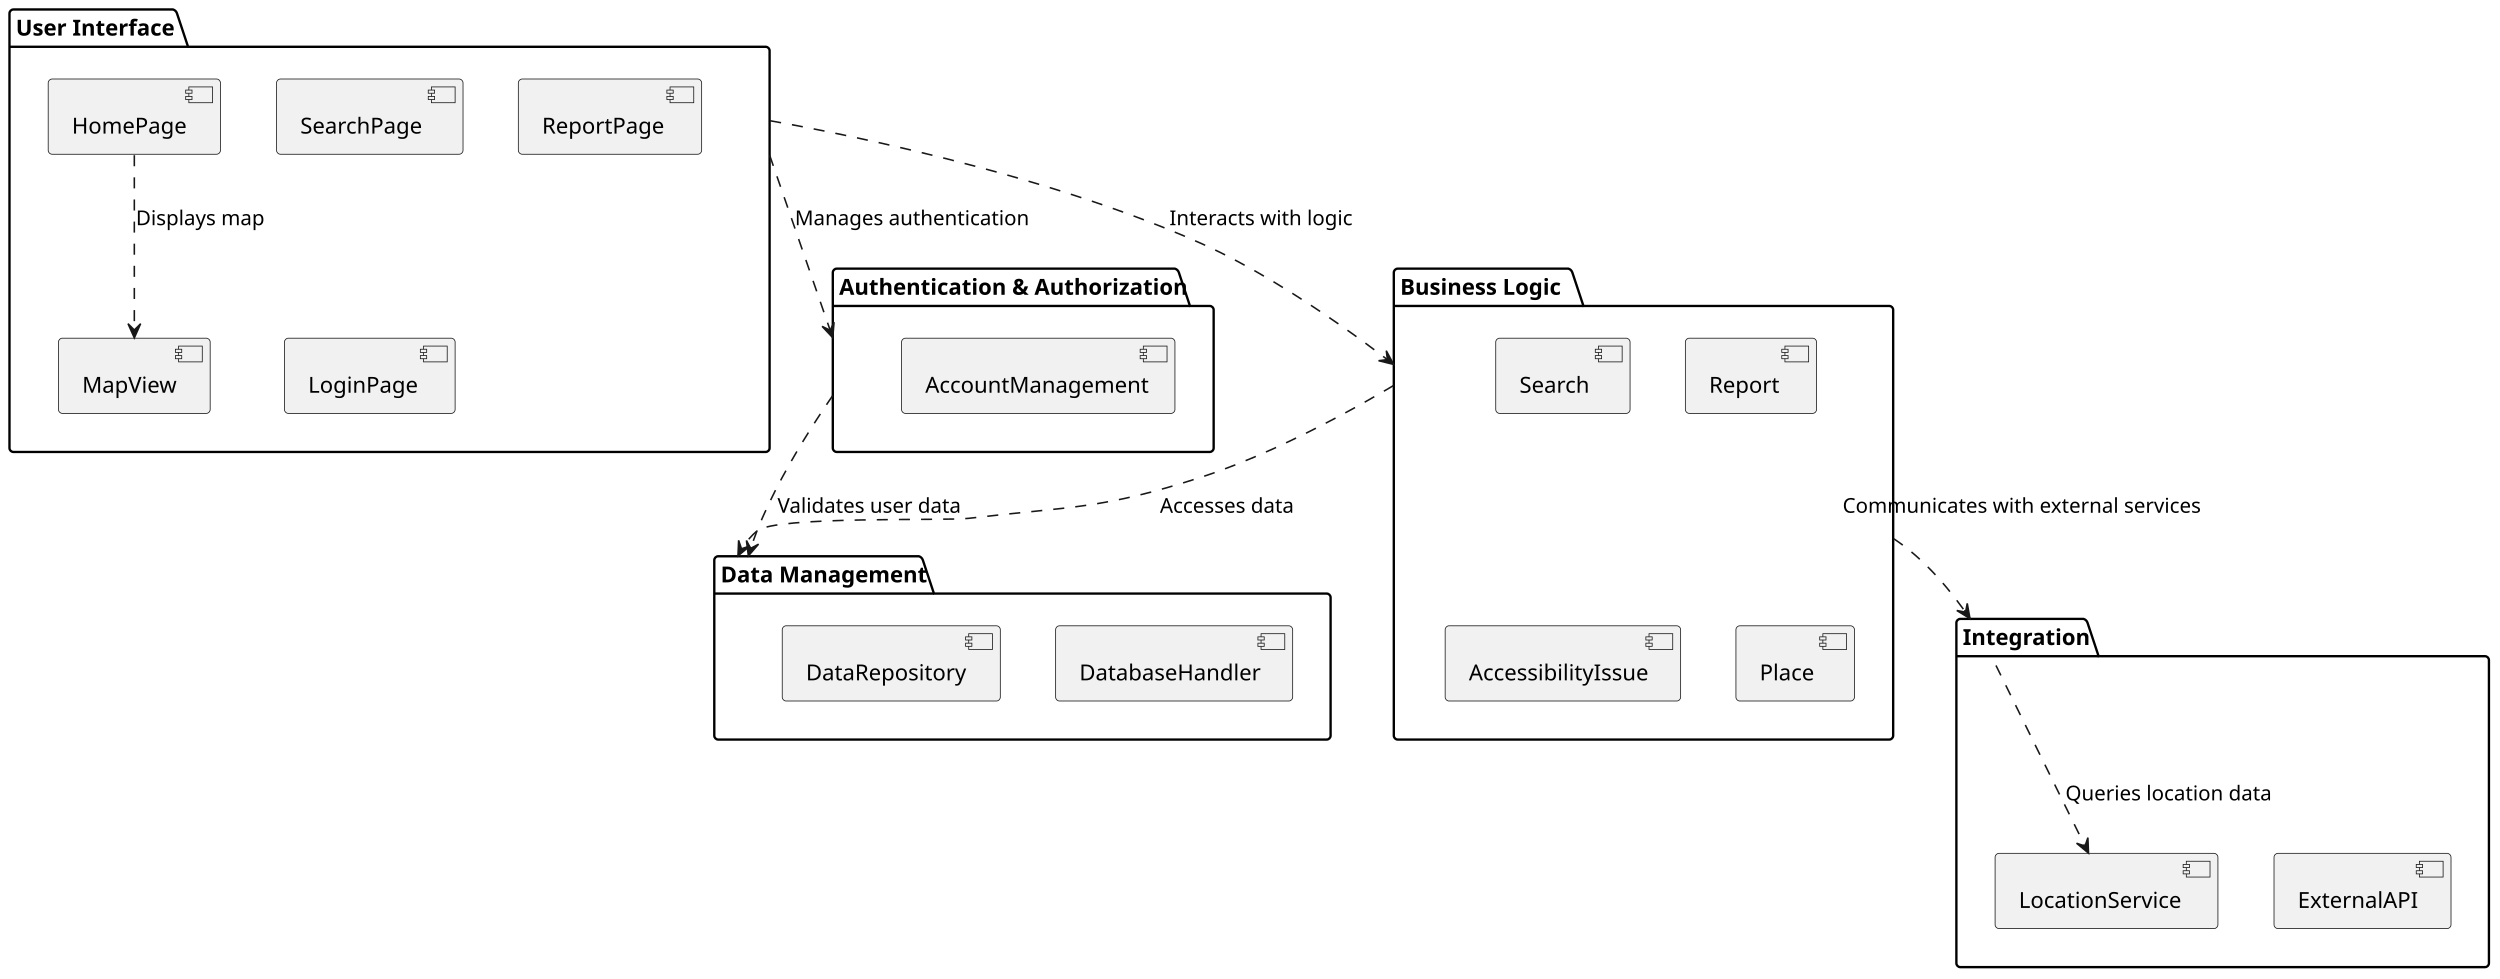
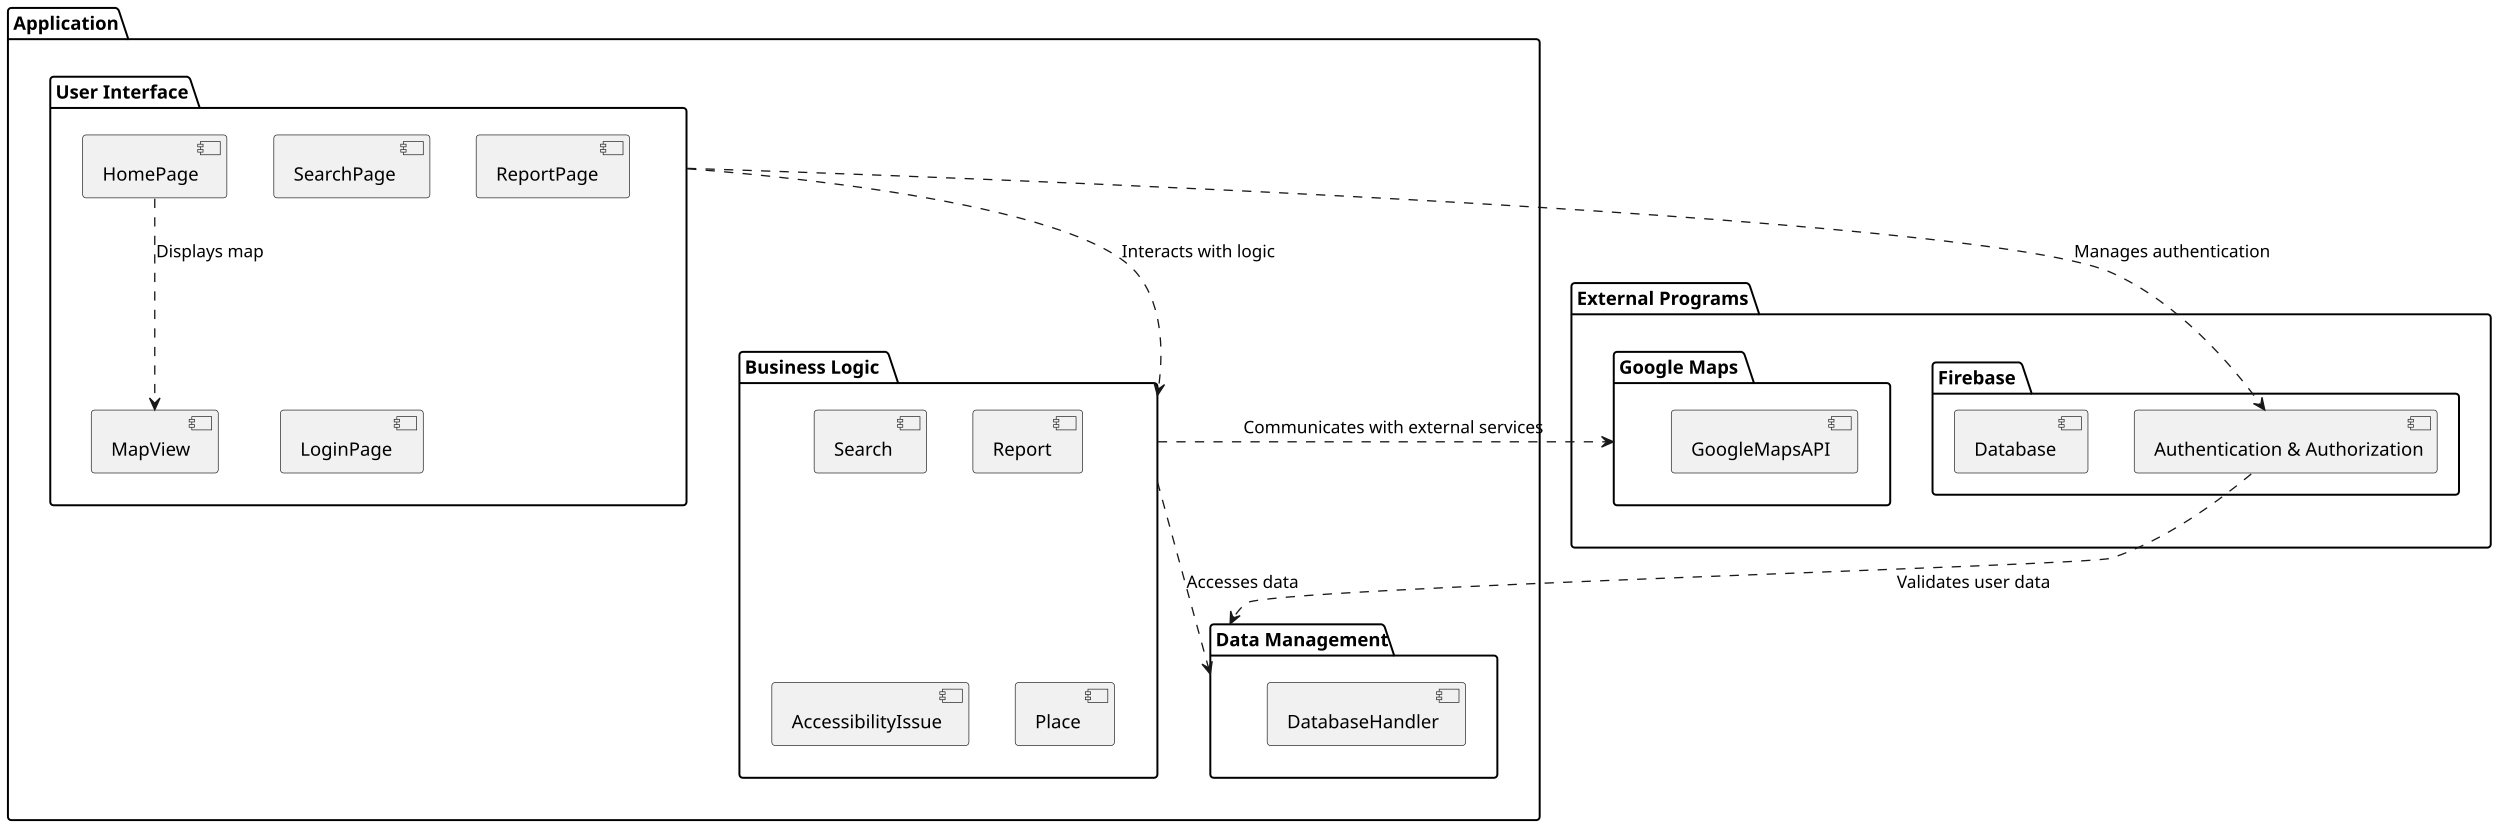
- <svg xmlns="http://www.w3.org/2000/svg" contentStyleType="text/css" height="619px" preserveAspectRatio="none" style="width:1582px;height:619px;background:#FFFFFF;" version="1.1" viewBox="0 0 1582 619" width="1582px" zoomAndPan="magnify">
+ <svg xmlns="http://www.w3.org/2000/svg" contentStyleType="text/css" height="627px" preserveAspectRatio="none" style="width:1890px;height:627px;background:#FFFFFF;" version="1.1" viewBox="0 0 1890 627" width="1890px" zoomAndPan="magnify">
  <defs />
  <g>
+     <g id="cluster_Application">
+       <path d="M8.5,6 L87.5,6 A3.75,3.75 0 0 1 90,8.5 L97,29.609 L1161.5,29.609 A2.5,2.5 0 0 1 1164,32.109 L1164,617.5 A2.5,2.5 0 0 1 1161.5,620 L8.5,620 A2.5,2.5 0 0 1 6,617.5 L6,8.5 A2.5,2.5 0 0 1 8.5,6 " fill="none" style="stroke:#000000;stroke-width:1.5;" />
+       <line style="stroke:#000000;stroke-width:1.5;" x1="6" x2="97" y1="29.609" y2="29.609" />
+       <text fill="#000000" font-family="sans-serif" font-size="14" font-weight="bold" lengthAdjust="spacing" textLength="78" x="10" y="22.533">Application</text>
+     </g>
    <g id="cluster_User Interface">
-       <path d="M8.5,6 L109.5,6 A3.75,3.75 0 0 1 112,8.5 L119,29.609 L484.5,29.609 A2.5,2.5 0 0 1 487,32.109 L487,283.5 A2.5,2.5 0 0 1 484.5,286 L8.5,286 A2.5,2.5 0 0 1 6,283.5 L6,8.5 A2.5,2.5 0 0 1 8.5,6 " fill="none" style="stroke:#000000;stroke-width:1.5;" />
-       <line style="stroke:#000000;stroke-width:1.5;" x1="6" x2="119" y1="29.609" y2="29.609" />
-       <text fill="#000000" font-family="sans-serif" font-size="14" font-weight="bold" lengthAdjust="spacing" textLength="100" x="10" y="22.533">User Interface</text>
+       <path d="M40.5,58 L141.5,58 A3.75,3.75 0 0 1 144,60.5 L151,81.609 L516.5,81.609 A2.5,2.5 0 0 1 519,84.109 L519,379.5 A2.5,2.5 0 0 1 516.5,382 L40.5,382 A2.5,2.5 0 0 1 38,379.5 L38,60.5 A2.5,2.5 0 0 1 40.5,58 " fill="none" style="stroke:#000000;stroke-width:1.5;" />
+       <line style="stroke:#000000;stroke-width:1.5;" x1="38" x2="151" y1="81.609" y2="81.609" />
+       <text fill="#000000" font-family="sans-serif" font-size="14" font-weight="bold" lengthAdjust="spacing" textLength="100" x="42" y="74.533">User Interface</text>
    </g>
    <g id="cluster_Business Logic">
-       <path d="M884.5,170 L992.5,170 A3.75,3.75 0 0 1 995,172.5 L1002,193.609 L1195.5,193.609 A2.5,2.5 0 0 1 1198,196.109 L1198,465.5 A2.5,2.5 0 0 1 1195.5,468 L884.5,468 A2.5,2.5 0 0 1 882,465.5 L882,172.5 A2.5,2.5 0 0 1 884.5,170 " fill="none" style="stroke:#000000;stroke-width:1.5;" />
-       <line style="stroke:#000000;stroke-width:1.5;" x1="882" x2="1002" y1="193.609" y2="193.609" />
-       <text fill="#000000" font-family="sans-serif" font-size="14" font-weight="bold" lengthAdjust="spacing" textLength="107" x="886" y="186.533">Business Logic</text>
+       <path d="M561.5,266 L669.5,266 A3.75,3.75 0 0 1 672,268.5 L679,289.609 L872.5,289.609 A2.5,2.5 0 0 1 875,292.109 L875,585.5 A2.5,2.5 0 0 1 872.5,588 L561.5,588 A2.5,2.5 0 0 1 559,585.5 L559,268.5 A2.5,2.5 0 0 1 561.5,266 " fill="none" style="stroke:#000000;stroke-width:1.5;" />
+       <line style="stroke:#000000;stroke-width:1.5;" x1="559" x2="679" y1="289.609" y2="289.609" />
+       <text fill="#000000" font-family="sans-serif" font-size="14" font-weight="bold" lengthAdjust="spacing" textLength="107" x="563" y="282.533">Business Logic</text>
    </g>
    <g id="cluster_Data Management">
-       <path d="M454.5,352 L581.5,352 A3.75,3.75 0 0 1 584,354.5 L591,375.609 L839.5,375.609 A2.5,2.5 0 0 1 842,378.109 L842,465.5 A2.5,2.5 0 0 1 839.5,468 L454.5,468 A2.5,2.5 0 0 1 452,465.5 L452,354.5 A2.5,2.5 0 0 1 454.5,352 " fill="none" style="stroke:#000000;stroke-width:1.5;" />
-       <line style="stroke:#000000;stroke-width:1.5;" x1="452" x2="591" y1="375.609" y2="375.609" />
-       <text fill="#000000" font-family="sans-serif" font-size="14" font-weight="bold" lengthAdjust="spacing" textLength="126" x="456" y="368.533">Data Management</text>
+       <path d="M917.5,472 L1044.5,472 A3.75,3.75 0 0 1 1047,474.5 L1054,495.609 L1129.5,495.609 A2.5,2.5 0 0 1 1132,498.109 L1132,585.5 A2.5,2.5 0 0 1 1129.5,588 L917.5,588 A2.5,2.5 0 0 1 915,585.5 L915,474.5 A2.5,2.5 0 0 1 917.5,472 " fill="none" style="stroke:#000000;stroke-width:1.5;" />
+       <line style="stroke:#000000;stroke-width:1.5;" x1="915" x2="1054" y1="495.609" y2="495.609" />
+       <text fill="#000000" font-family="sans-serif" font-size="14" font-weight="bold" lengthAdjust="spacing" textLength="126" x="919" y="488.533">Data Management</text>
    </g>
-     <g id="cluster_Authentication &amp; Authorization">
-       <path d="M529.5,170 L743.5,170 A3.75,3.75 0 0 1 746,172.5 L753,193.609 L765.5,193.609 A2.5,2.5 0 0 1 768,196.109 L768,283.5 A2.5,2.5 0 0 1 765.5,286 L529.5,286 A2.5,2.5 0 0 1 527,283.5 L527,172.5 A2.5,2.5 0 0 1 529.5,170 " fill="none" style="stroke:#000000;stroke-width:1.5;" />
-       <line style="stroke:#000000;stroke-width:1.5;" x1="527" x2="753" y1="193.609" y2="193.609" />
-       <text fill="#000000" font-family="sans-serif" font-size="14" font-weight="bold" lengthAdjust="spacing" textLength="213" x="531" y="186.533">Authentication &amp; Authorization</text>
+     <g id="cluster_External Programs">
+       <path d="M1190.5,214 L1320.5,214 A3.75,3.75 0 0 1 1323,216.5 L1330,237.609 L1880.5,237.609 A2.5,2.5 0 0 1 1883,240.109 L1883,411.5 A2.5,2.5 0 0 1 1880.5,414 L1190.5,414 A2.5,2.5 0 0 1 1188,411.5 L1188,216.5 A2.5,2.5 0 0 1 1190.5,214 " fill="none" style="stroke:#000000;stroke-width:1.5;" />
+       <line style="stroke:#000000;stroke-width:1.5;" x1="1188" x2="1330" y1="237.609" y2="237.609" />
+       <text fill="#000000" font-family="sans-serif" font-size="14" font-weight="bold" lengthAdjust="spacing" textLength="129" x="1192" y="230.533">External Programs</text>
    </g>
-     <g id="cluster_Integration">
-       <path d="M1240.5,391.64 L1318.5,391.64 A3.75,3.75 0 0 1 1321,394.14 L1328,415.249 L1572.5,415.249 A2.5,2.5 0 0 1 1575,417.749 L1575,609.5 A2.5,2.5 0 0 1 1572.5,612 L1240.5,612 A2.5,2.5 0 0 1 1238,609.5 L1238,394.14 A2.5,2.5 0 0 1 1240.5,391.64 " fill="none" style="stroke:#000000;stroke-width:1.5;" />
-       <line style="stroke:#000000;stroke-width:1.5;" x1="1238" x2="1328" y1="415.249" y2="415.249" />
-       <text fill="#000000" font-family="sans-serif" font-size="14" font-weight="bold" lengthAdjust="spacing" textLength="77" x="1242" y="408.173">Integration</text>
+     <g id="cluster_Firebase">
+       <path d="M1463.5,274 L1526.5,274 A3.75,3.75 0 0 1 1529,276.5 L1536,297.609 L1856.5,297.609 A2.5,2.5 0 0 1 1859,300.109 L1859,371.5 A2.5,2.5 0 0 1 1856.5,374 L1463.5,374 A2.5,2.5 0 0 1 1461,371.5 L1461,276.5 A2.5,2.5 0 0 1 1463.5,274 " fill="none" style="stroke:#000000;stroke-width:1.5;" />
+       <line style="stroke:#000000;stroke-width:1.5;" x1="1461" x2="1536" y1="297.609" y2="297.609" />
+       <text fill="#000000" font-family="sans-serif" font-size="14" font-weight="bold" lengthAdjust="spacing" textLength="62" x="1465" y="290.533">Firebase</text>
+     </g>
+     <g id="cluster_Google Maps">
+       <path d="M1222.5,266 L1316.5,266 A3.75,3.75 0 0 1 1319,268.5 L1326,289.609 L1426.5,289.609 A2.5,2.5 0 0 1 1429,292.109 L1429,379.5 A2.5,2.5 0 0 1 1426.5,382 L1222.5,382 A2.5,2.5 0 0 1 1220,379.5 L1220,268.5 A2.5,2.5 0 0 1 1222.5,266 " fill="none" style="stroke:#000000;stroke-width:1.5;" />
+       <line style="stroke:#000000;stroke-width:1.5;" x1="1220" x2="1326" y1="289.609" y2="289.609" />
+       <text fill="#000000" font-family="sans-serif" font-size="14" font-weight="bold" lengthAdjust="spacing" textLength="93" x="1224" y="282.533">Google Maps</text>
    </g>
    <g id="elem_HomePage">
-       <rect fill="#F1F1F1" height="47.609" rx="2.5" ry="2.5" style="stroke:#181818;stroke-width:0.5;" width="109" x="30.5" y="50" />
-       <rect fill="#F1F1F1" height="10" style="stroke:#181818;stroke-width:0.5;" width="15" x="119.5" y="55" />
-       <rect fill="#F1F1F1" height="2" style="stroke:#181818;stroke-width:0.5;" width="4" x="117.5" y="57" />
-       <rect fill="#F1F1F1" height="2" style="stroke:#181818;stroke-width:0.5;" width="4" x="117.5" y="61" />
-       <text fill="#000000" font-family="sans-serif" font-size="14" lengthAdjust="spacing" textLength="69" x="45.5" y="84.533">HomePage</text>
+       <rect fill="#F1F1F1" height="47.609" rx="2.5" ry="2.5" style="stroke:#181818;stroke-width:0.5;" width="109" x="62.5" y="102" />
+       <rect fill="#F1F1F1" height="10" style="stroke:#181818;stroke-width:0.5;" width="15" x="151.5" y="107" />
+       <rect fill="#F1F1F1" height="2" style="stroke:#181818;stroke-width:0.5;" width="4" x="149.5" y="109" />
+       <rect fill="#F1F1F1" height="2" style="stroke:#181818;stroke-width:0.5;" width="4" x="149.5" y="113" />
+       <text fill="#000000" font-family="sans-serif" font-size="14" lengthAdjust="spacing" textLength="69" x="77.5" y="136.533">HomePage</text>
    </g>
    <g id="elem_SearchPage">
-       <rect fill="#F1F1F1" height="47.609" rx="2.5" ry="2.5" style="stroke:#181818;stroke-width:0.5;" width="118" x="175" y="50" />
-       <rect fill="#F1F1F1" height="10" style="stroke:#181818;stroke-width:0.5;" width="15" x="273" y="55" />
-       <rect fill="#F1F1F1" height="2" style="stroke:#181818;stroke-width:0.5;" width="4" x="271" y="57" />
-       <rect fill="#F1F1F1" height="2" style="stroke:#181818;stroke-width:0.5;" width="4" x="271" y="61" />
-       <text fill="#000000" font-family="sans-serif" font-size="14" lengthAdjust="spacing" textLength="78" x="190" y="84.533">SearchPage</text>
+       <rect fill="#F1F1F1" height="47.609" rx="2.5" ry="2.5" style="stroke:#181818;stroke-width:0.5;" width="118" x="207" y="102" />
+       <rect fill="#F1F1F1" height="10" style="stroke:#181818;stroke-width:0.5;" width="15" x="305" y="107" />
+       <rect fill="#F1F1F1" height="2" style="stroke:#181818;stroke-width:0.5;" width="4" x="303" y="109" />
+       <rect fill="#F1F1F1" height="2" style="stroke:#181818;stroke-width:0.5;" width="4" x="303" y="113" />
+       <text fill="#000000" font-family="sans-serif" font-size="14" lengthAdjust="spacing" textLength="78" x="222" y="136.533">SearchPage</text>
    </g>
    <g id="elem_ReportPage">
-       <rect fill="#F1F1F1" height="47.609" rx="2.5" ry="2.5" style="stroke:#181818;stroke-width:0.5;" width="116" x="328" y="50" />
-       <rect fill="#F1F1F1" height="10" style="stroke:#181818;stroke-width:0.5;" width="15" x="424" y="55" />
-       <rect fill="#F1F1F1" height="2" style="stroke:#181818;stroke-width:0.5;" width="4" x="422" y="57" />
-       <rect fill="#F1F1F1" height="2" style="stroke:#181818;stroke-width:0.5;" width="4" x="422" y="61" />
-       <text fill="#000000" font-family="sans-serif" font-size="14" lengthAdjust="spacing" textLength="76" x="343" y="84.533">ReportPage</text>
+       <rect fill="#F1F1F1" height="47.609" rx="2.5" ry="2.5" style="stroke:#181818;stroke-width:0.5;" width="116" x="360" y="102" />
+       <rect fill="#F1F1F1" height="10" style="stroke:#181818;stroke-width:0.5;" width="15" x="456" y="107" />
+       <rect fill="#F1F1F1" height="2" style="stroke:#181818;stroke-width:0.5;" width="4" x="454" y="109" />
+       <rect fill="#F1F1F1" height="2" style="stroke:#181818;stroke-width:0.5;" width="4" x="454" y="113" />
+       <text fill="#000000" font-family="sans-serif" font-size="14" lengthAdjust="spacing" textLength="76" x="375" y="136.533">ReportPage</text>
    </g>
    <g id="elem_LoginPage">
-       <rect fill="#F1F1F1" height="47.609" rx="2.5" ry="2.5" style="stroke:#181818;stroke-width:0.5;" width="108" x="180" y="214" />
-       <rect fill="#F1F1F1" height="10" style="stroke:#181818;stroke-width:0.5;" width="15" x="268" y="219" />
-       <rect fill="#F1F1F1" height="2" style="stroke:#181818;stroke-width:0.5;" width="4" x="266" y="221" />
-       <rect fill="#F1F1F1" height="2" style="stroke:#181818;stroke-width:0.5;" width="4" x="266" y="225" />
-       <text fill="#000000" font-family="sans-serif" font-size="14" lengthAdjust="spacing" textLength="68" x="195" y="248.533">LoginPage</text>
+       <rect fill="#F1F1F1" height="47.609" rx="2.5" ry="2.5" style="stroke:#181818;stroke-width:0.5;" width="108" x="212" y="310" />
+       <rect fill="#F1F1F1" height="10" style="stroke:#181818;stroke-width:0.5;" width="15" x="300" y="315" />
+       <rect fill="#F1F1F1" height="2" style="stroke:#181818;stroke-width:0.5;" width="4" x="298" y="317" />
+       <rect fill="#F1F1F1" height="2" style="stroke:#181818;stroke-width:0.5;" width="4" x="298" y="321" />
+       <text fill="#000000" font-family="sans-serif" font-size="14" lengthAdjust="spacing" textLength="68" x="227" y="344.533">LoginPage</text>
    </g>
    <g id="elem_MapView">
-       <rect fill="#F1F1F1" height="47.609" rx="2.5" ry="2.5" style="stroke:#181818;stroke-width:0.5;" width="96" x="37" y="214" />
-       <rect fill="#F1F1F1" height="10" style="stroke:#181818;stroke-width:0.5;" width="15" x="113" y="219" />
-       <rect fill="#F1F1F1" height="2" style="stroke:#181818;stroke-width:0.5;" width="4" x="111" y="221" />
-       <rect fill="#F1F1F1" height="2" style="stroke:#181818;stroke-width:0.5;" width="4" x="111" y="225" />
-       <text fill="#000000" font-family="sans-serif" font-size="14" lengthAdjust="spacing" textLength="56" x="52" y="248.533">MapView</text>
+       <rect fill="#F1F1F1" height="47.609" rx="2.5" ry="2.5" style="stroke:#181818;stroke-width:0.5;" width="96" x="69" y="310" />
+       <rect fill="#F1F1F1" height="10" style="stroke:#181818;stroke-width:0.5;" width="15" x="145" y="315" />
+       <rect fill="#F1F1F1" height="2" style="stroke:#181818;stroke-width:0.5;" width="4" x="143" y="317" />
+       <rect fill="#F1F1F1" height="2" style="stroke:#181818;stroke-width:0.5;" width="4" x="143" y="321" />
+       <text fill="#000000" font-family="sans-serif" font-size="14" lengthAdjust="spacing" textLength="56" x="84" y="344.533">MapView</text>
    </g>
    <g id="elem_Search">
-       <rect fill="#F1F1F1" height="47.609" rx="2.5" ry="2.5" style="stroke:#181818;stroke-width:0.5;" width="85" x="946.5" y="214" />
-       <rect fill="#F1F1F1" height="10" style="stroke:#181818;stroke-width:0.5;" width="15" x="1011.5" y="219" />
-       <rect fill="#F1F1F1" height="2" style="stroke:#181818;stroke-width:0.5;" width="4" x="1009.5" y="221" />
-       <rect fill="#F1F1F1" height="2" style="stroke:#181818;stroke-width:0.5;" width="4" x="1009.5" y="225" />
-       <text fill="#000000" font-family="sans-serif" font-size="14" lengthAdjust="spacing" textLength="45" x="961.5" y="248.533">Search</text>
+       <rect fill="#F1F1F1" height="47.609" rx="2.5" ry="2.5" style="stroke:#181818;stroke-width:0.5;" width="85" x="615.5" y="310" />
+       <rect fill="#F1F1F1" height="10" style="stroke:#181818;stroke-width:0.5;" width="15" x="680.5" y="315" />
+       <rect fill="#F1F1F1" height="2" style="stroke:#181818;stroke-width:0.5;" width="4" x="678.5" y="317" />
+       <rect fill="#F1F1F1" height="2" style="stroke:#181818;stroke-width:0.5;" width="4" x="678.5" y="321" />
+       <text fill="#000000" font-family="sans-serif" font-size="14" lengthAdjust="spacing" textLength="45" x="630.5" y="344.533">Search</text>
    </g>
    <g id="elem_Report">
-       <rect fill="#F1F1F1" height="47.609" rx="2.5" ry="2.5" style="stroke:#181818;stroke-width:0.5;" width="83" x="1066.5" y="214" />
-       <rect fill="#F1F1F1" height="10" style="stroke:#181818;stroke-width:0.5;" width="15" x="1129.5" y="219" />
-       <rect fill="#F1F1F1" height="2" style="stroke:#181818;stroke-width:0.5;" width="4" x="1127.5" y="221" />
-       <rect fill="#F1F1F1" height="2" style="stroke:#181818;stroke-width:0.5;" width="4" x="1127.5" y="225" />
-       <text fill="#000000" font-family="sans-serif" font-size="14" lengthAdjust="spacing" textLength="43" x="1081.5" y="248.533">Report</text>
+       <rect fill="#F1F1F1" height="47.609" rx="2.5" ry="2.5" style="stroke:#181818;stroke-width:0.5;" width="83" x="735.5" y="310" />
+       <rect fill="#F1F1F1" height="10" style="stroke:#181818;stroke-width:0.5;" width="15" x="798.5" y="315" />
+       <rect fill="#F1F1F1" height="2" style="stroke:#181818;stroke-width:0.5;" width="4" x="796.5" y="317" />
+       <rect fill="#F1F1F1" height="2" style="stroke:#181818;stroke-width:0.5;" width="4" x="796.5" y="321" />
+       <text fill="#000000" font-family="sans-serif" font-size="14" lengthAdjust="spacing" textLength="43" x="750.5" y="344.533">Report</text>
    </g>
    <g id="elem_AccessibilityIssue">
-       <rect fill="#F1F1F1" height="47.609" rx="2.5" ry="2.5" style="stroke:#181818;stroke-width:0.5;" width="149" x="914.5" y="396" />
-       <rect fill="#F1F1F1" height="10" style="stroke:#181818;stroke-width:0.5;" width="15" x="1043.5" y="401" />
-       <rect fill="#F1F1F1" height="2" style="stroke:#181818;stroke-width:0.5;" width="4" x="1041.5" y="403" />
-       <rect fill="#F1F1F1" height="2" style="stroke:#181818;stroke-width:0.5;" width="4" x="1041.5" y="407" />
-       <text fill="#000000" font-family="sans-serif" font-size="14" lengthAdjust="spacing" textLength="109" x="929.5" y="430.533">AccessibilityIssue</text>
+       <rect fill="#F1F1F1" height="47.609" rx="2.5" ry="2.5" style="stroke:#181818;stroke-width:0.5;" width="149" x="583.5" y="516" />
+       <rect fill="#F1F1F1" height="10" style="stroke:#181818;stroke-width:0.5;" width="15" x="712.5" y="521" />
+       <rect fill="#F1F1F1" height="2" style="stroke:#181818;stroke-width:0.5;" width="4" x="710.5" y="523" />
+       <rect fill="#F1F1F1" height="2" style="stroke:#181818;stroke-width:0.5;" width="4" x="710.5" y="527" />
+       <text fill="#000000" font-family="sans-serif" font-size="14" lengthAdjust="spacing" textLength="109" x="598.5" y="550.533">AccessibilityIssue</text>
    </g>
    <g id="elem_Place">
-       <rect fill="#F1F1F1" height="47.609" rx="2.5" ry="2.5" style="stroke:#181818;stroke-width:0.5;" width="75" x="1098.5" y="396" />
-       <rect fill="#F1F1F1" height="10" style="stroke:#181818;stroke-width:0.5;" width="15" x="1153.5" y="401" />
-       <rect fill="#F1F1F1" height="2" style="stroke:#181818;stroke-width:0.5;" width="4" x="1151.5" y="403" />
-       <rect fill="#F1F1F1" height="2" style="stroke:#181818;stroke-width:0.5;" width="4" x="1151.5" y="407" />
-       <text fill="#000000" font-family="sans-serif" font-size="14" lengthAdjust="spacing" textLength="35" x="1113.5" y="430.533">Place</text>
+       <rect fill="#F1F1F1" height="47.609" rx="2.5" ry="2.5" style="stroke:#181818;stroke-width:0.5;" width="75" x="767.5" y="516" />
+       <rect fill="#F1F1F1" height="10" style="stroke:#181818;stroke-width:0.5;" width="15" x="822.5" y="521" />
+       <rect fill="#F1F1F1" height="2" style="stroke:#181818;stroke-width:0.5;" width="4" x="820.5" y="523" />
+       <rect fill="#F1F1F1" height="2" style="stroke:#181818;stroke-width:0.5;" width="4" x="820.5" y="527" />
+       <text fill="#000000" font-family="sans-serif" font-size="14" lengthAdjust="spacing" textLength="35" x="782.5" y="550.533">Place</text>
    </g>
    <g id="elem_DatabaseHandler">
-       <rect fill="#F1F1F1" height="47.609" rx="2.5" ry="2.5" style="stroke:#181818;stroke-width:0.5;" width="150" x="668" y="396" />
-       <rect fill="#F1F1F1" height="10" style="stroke:#181818;stroke-width:0.5;" width="15" x="798" y="401" />
-       <rect fill="#F1F1F1" height="2" style="stroke:#181818;stroke-width:0.5;" width="4" x="796" y="403" />
-       <rect fill="#F1F1F1" height="2" style="stroke:#181818;stroke-width:0.5;" width="4" x="796" y="407" />
-       <text fill="#000000" font-family="sans-serif" font-size="14" lengthAdjust="spacing" textLength="110" x="683" y="430.533">DatabaseHandler</text>
+       <rect fill="#F1F1F1" height="47.609" rx="2.5" ry="2.5" style="stroke:#181818;stroke-width:0.5;" width="150" x="958" y="516" />
+       <rect fill="#F1F1F1" height="10" style="stroke:#181818;stroke-width:0.5;" width="15" x="1088" y="521" />
+       <rect fill="#F1F1F1" height="2" style="stroke:#181818;stroke-width:0.5;" width="4" x="1086" y="523" />
+       <rect fill="#F1F1F1" height="2" style="stroke:#181818;stroke-width:0.5;" width="4" x="1086" y="527" />
+       <text fill="#000000" font-family="sans-serif" font-size="14" lengthAdjust="spacing" textLength="110" x="973" y="550.533">DatabaseHandler</text>
    </g>
-     <g id="elem_DataRepository">
-       <rect fill="#F1F1F1" height="47.609" rx="2.5" ry="2.5" style="stroke:#181818;stroke-width:0.5;" width="138" x="495" y="396" />
-       <rect fill="#F1F1F1" height="10" style="stroke:#181818;stroke-width:0.5;" width="15" x="613" y="401" />
-       <rect fill="#F1F1F1" height="2" style="stroke:#181818;stroke-width:0.5;" width="4" x="611" y="403" />
-       <rect fill="#F1F1F1" height="2" style="stroke:#181818;stroke-width:0.5;" width="4" x="611" y="407" />
-       <text fill="#000000" font-family="sans-serif" font-size="14" lengthAdjust="spacing" textLength="98" x="510" y="430.533">DataRepository</text>
+     <g id="elem_Authentication &amp; Authorization">
+       <rect fill="#F1F1F1" height="47.609" rx="2.5" ry="2.5" style="stroke:#181818;stroke-width:0.5;" width="229" x="1613.5" y="310" />
+       <rect fill="#F1F1F1" height="10" style="stroke:#181818;stroke-width:0.5;" width="15" x="1822.5" y="315" />
+       <rect fill="#F1F1F1" height="2" style="stroke:#181818;stroke-width:0.5;" width="4" x="1820.5" y="317" />
+       <rect fill="#F1F1F1" height="2" style="stroke:#181818;stroke-width:0.5;" width="4" x="1820.5" y="321" />
+       <text fill="#000000" font-family="sans-serif" font-size="14" lengthAdjust="spacing" textLength="189" x="1628.5" y="344.533">Authentication &amp; Authorization</text>
    </g>
-     <g id="elem_AccountManagement">
-       <rect fill="#F1F1F1" height="47.609" rx="2.5" ry="2.5" style="stroke:#181818;stroke-width:0.5;" width="173" x="570.5" y="214" />
-       <rect fill="#F1F1F1" height="10" style="stroke:#181818;stroke-width:0.5;" width="15" x="723.5" y="219" />
-       <rect fill="#F1F1F1" height="2" style="stroke:#181818;stroke-width:0.5;" width="4" x="721.5" y="221" />
-       <rect fill="#F1F1F1" height="2" style="stroke:#181818;stroke-width:0.5;" width="4" x="721.5" y="225" />
-       <text fill="#000000" font-family="sans-serif" font-size="14" lengthAdjust="spacing" textLength="133" x="585.5" y="248.533">AccountManagement</text>
+     <g id="elem_Database">
+       <rect fill="#F1F1F1" height="47.609" rx="2.5" ry="2.5" style="stroke:#181818;stroke-width:0.5;" width="101" x="1477.5" y="310" />
+       <rect fill="#F1F1F1" height="10" style="stroke:#181818;stroke-width:0.5;" width="15" x="1558.5" y="315" />
+       <rect fill="#F1F1F1" height="2" style="stroke:#181818;stroke-width:0.5;" width="4" x="1556.5" y="317" />
+       <rect fill="#F1F1F1" height="2" style="stroke:#181818;stroke-width:0.5;" width="4" x="1556.5" y="321" />
+       <text fill="#000000" font-family="sans-serif" font-size="14" lengthAdjust="spacing" textLength="61" x="1492.5" y="344.533">Database</text>
    </g>
-     <g id="elem_ExternalAPI">
-       <rect fill="#F1F1F1" height="47.609" rx="2.5" ry="2.5" style="stroke:#181818;stroke-width:0.5;" width="112" x="1439" y="540" />
-       <rect fill="#F1F1F1" height="10" style="stroke:#181818;stroke-width:0.5;" width="15" x="1531" y="545" />
-       <rect fill="#F1F1F1" height="2" style="stroke:#181818;stroke-width:0.5;" width="4" x="1529" y="547" />
-       <rect fill="#F1F1F1" height="2" style="stroke:#181818;stroke-width:0.5;" width="4" x="1529" y="551" />
-       <text fill="#000000" font-family="sans-serif" font-size="14" lengthAdjust="spacing" textLength="72" x="1454" y="574.533">ExternalAPI</text>
-     </g>
-     <g id="elem_LocationService">
-       <rect fill="#F1F1F1" height="47.609" rx="2.5" ry="2.5" style="stroke:#181818;stroke-width:0.5;" width="141" x="1262.5" y="540" />
-       <rect fill="#F1F1F1" height="10" style="stroke:#181818;stroke-width:0.5;" width="15" x="1383.5" y="545" />
-       <rect fill="#F1F1F1" height="2" style="stroke:#181818;stroke-width:0.5;" width="4" x="1381.5" y="547" />
-       <rect fill="#F1F1F1" height="2" style="stroke:#181818;stroke-width:0.5;" width="4" x="1381.5" y="551" />
-       <text fill="#000000" font-family="sans-serif" font-size="14" lengthAdjust="spacing" textLength="101" x="1277.5" y="574.533">LocationService</text>
+     <g id="elem_GoogleMapsAPI">
+       <rect fill="#F1F1F1" height="47.609" rx="2.5" ry="2.5" style="stroke:#181818;stroke-width:0.5;" width="141" x="1263.5" y="310" />
+       <rect fill="#F1F1F1" height="10" style="stroke:#181818;stroke-width:0.5;" width="15" x="1384.5" y="315" />
+       <rect fill="#F1F1F1" height="2" style="stroke:#181818;stroke-width:0.5;" width="4" x="1382.5" y="317" />
+       <rect fill="#F1F1F1" height="2" style="stroke:#181818;stroke-width:0.5;" width="4" x="1382.5" y="321" />
+       <text fill="#000000" font-family="sans-serif" font-size="14" lengthAdjust="spacing" textLength="101" x="1278.5" y="344.533">GoogleMapsAPI</text>
    </g>
    <g id="link_User Interface_Business Logic">
-       <path d="M487.361,76.42 C487.516,76.447 487.672,76.474 487.83,76.502 C492.889,77.391 499.976,78.675 508.706,80.356 C526.165,83.719 550.194,88.672 577.71,95.231 C632.742,108.35 701.725,127.895 760,154 C790.79,167.795 822.763,188.118 847.295,205.2 C859.561,213.741 869.967,221.472 877.436,227.173 C878.37,227.885 879.257,228.566 880.097,229.213 C880.517,229.536 880.924,229.851 881.32,230.157 C881.518,230.31 876.971,226.785 877.162,226.933 " fill="none" id="User Interface-to-Business Logic" style="stroke:#181818;stroke-width:1.0;stroke-dasharray:7.0,7.0;" />
-       <polygon fill="#181818" points="881.904,230.609,877.242,221.934,877.952,227.546,872.34,228.256,881.904,230.609" style="stroke:#181818;stroke-width:1.0;" />
-       <text fill="#000000" font-family="sans-serif" font-size="13" lengthAdjust="spacing" textLength="108" x="740" y="142.495">Interacts with logic</text>
+       <path d="M519.488,127.588 C521.172,127.712 523.088,127.856 525.221,128.02 C533.753,128.679 545.748,129.672 560.173,131.041 C589.023,133.781 627.593,138.03 667.614,144.143 C747.655,156.368 833.5,176.045 859,206 C877.045,227.195 879.265,258.293 876.866,284.41 C876.566,287.675 876.194,290.862 875.772,293.942 C875.561,295.482 875.337,296.995 875.104,298.478 C875.074,298.663 875.993,292.923 875.963,293.108 " fill="none" id="User Interface-to-Business Logic" style="stroke:#181818;stroke-width:1.0;stroke-dasharray:7.0,7.0;" />
+       <polygon fill="#181818" points="875.016,299.032,880.387,290.777,875.805,294.095,872.487,289.514,875.016,299.032" style="stroke:#181818;stroke-width:1.0;" />
+       <text fill="#000000" font-family="sans-serif" font-size="13" lengthAdjust="spacing" textLength="108" x="848" y="194.495">Interacts with logic</text>
    </g>
    <g id="link_Business Logic_Data Management">
-       <path d="M881.755,244.002 C881.561,244.118 881.363,244.236 881.162,244.355 C880.759,244.594 880.345,244.84 879.918,245.093 C879.065,245.597 878.163,246.128 877.215,246.684 C869.632,251.127 859.091,257.132 846.736,263.705 C822.028,276.85 790.065,292.265 760,302 C696.88,322.44 678.89,320.23 613,328 C598.19,329.75 490.38,326.36 479,336 C475.502,338.961 472.573,342.422 470.126,346.219 C469.515,347.168 468.933,348.138 468.38,349.127 C468.104,349.621 467.834,350.12 467.572,350.623 C467.441,350.874 467.312,351.127 467.184,351.38 C467.12,351.507 469.716,346.256 469.653,346.383 " fill="none" id="Business Logic-to-Data Management" style="stroke:#181818;stroke-width:1.0;stroke-dasharray:7.0,7.0;" />
-       <polygon fill="#181818" points="466.994,351.762,474.568,345.466,469.21,347.279,467.396,341.921,466.994,351.762" style="stroke:#181818;stroke-width:1.0;" />
-       <text fill="#000000" font-family="sans-serif" font-size="13" lengthAdjust="spacing" textLength="87" x="734" y="324.495">Accesses data</text>
+       <path d="M875.064,364.378 C875.141,364.659 875.219,364.941 875.297,365.225 C875.609,366.361 875.927,367.52 876.251,368.702 C881.444,387.617 888.228,412.329 895.011,437.039 C901.794,461.748 908.577,486.455 913.765,505.358 C914.09,506.54 914.408,507.699 914.719,508.833 C914.797,509.117 913.287,503.613 913.364,503.894 " fill="none" id="Business Logic-to-Data Management" style="stroke:#181818;stroke-width:1.0;stroke-dasharray:7.0,7.0;" />
+       <polygon fill="#181818" points="914.952,509.68,916.427,499.942,913.628,504.858,908.712,502.06,914.952,509.68" style="stroke:#181818;stroke-width:1.0;" />
+       <text fill="#000000" font-family="sans-serif" font-size="13" lengthAdjust="spacing" textLength="87" x="897" y="444.495">Accesses data</text>
    </g>
    <g id="link_User Interface_Authentication &amp; Authorization">
-       <path d="M487.064,98.331 C487.141,98.554 487.219,98.778 487.297,99.004 C487.608,99.905 487.927,100.826 488.251,101.765 C493.444,116.785 500.228,136.409 507.011,156.031 C513.794,175.653 520.577,195.273 525.765,210.285 C526.09,211.223 526.408,212.143 526.719,213.044 C526.797,213.269 524.914,207.823 524.992,208.046 " fill="none" id="User Interface-to-Authentication &amp; Authorization" style="stroke:#181818;stroke-width:1.0;stroke-dasharray:7.0,7.0;" />
-       <polygon fill="#181818" points="526.952,213.716,527.792,203.903,525.318,208.991,520.231,206.517,526.952,213.716" style="stroke:#181818;stroke-width:1.0;" />
-       <text fill="#000000" font-family="sans-serif" font-size="13" lengthAdjust="spacing" textLength="138" x="503" y="142.495">Manages authentication</text>
+       <path d="M519.38,127.262 C519.771,127.275 520.177,127.287 520.595,127.301 C521.432,127.328 522.321,127.356 523.262,127.386 C530.79,127.629 541.624,127.984 555.319,128.45 C582.711,129.381 621.551,130.753 668.29,132.546 C761.768,136.132 886.842,141.404 1015.116,148.2 C1271.665,161.792 1541.015,181.485 1596,206 C1646.97,228.73 1686.533,275.148 1708.613,305.138 " fill="none" id="User Interface-to-Authentication &amp; Authorization" style="stroke:#181818;stroke-width:1.0;stroke-dasharray:7.0,7.0;" />
+       <polygon fill="#181818" points="1712.17,309.97,1710.055,300.351,1709.206,305.944,1703.613,305.094,1712.17,309.97" style="stroke:#181818;stroke-width:1.0;" />
+       <text fill="#000000" font-family="sans-serif" font-size="13" lengthAdjust="spacing" textLength="138" x="1568" y="194.495">Manages authentication</text>
    </g>
    <g id="link_Authentication &amp; Authorization_Data Management">
-       <path d="M526.937,250.336 C526.679,250.709 526.416,251.09 526.149,251.479 C525.614,252.257 525.061,253.066 524.49,253.905 C523.349,255.583 522.14,257.378 520.875,259.281 C518.345,263.085 515.592,267.314 512.72,271.87 C501.23,290.095 487.815,313.555 479,336 C477.325,340.265 475.777,344.714 474.35,349.24 C474.171,349.806 473.995,350.373 473.82,350.941 C473.733,351.225 475.389,345.768 475.303,346.053 " fill="none" id="Authentication &amp; Authorization-to-Data Management" style="stroke:#181818;stroke-width:1.0;stroke-dasharray:7.0,7.0;" />
-       <polygon fill="#181818" points="473.56,351.794,480.002,344.344,475.013,347.01,472.347,342.02,473.56,351.794" style="stroke:#181818;stroke-width:1.0;" />
-       <text fill="#000000" font-family="sans-serif" font-size="13" lengthAdjust="spacing" textLength="112" x="492" y="324.495">Validates user data</text>
+       <path d="M1701.93,358.34 C1676.8,379.26 1636.68,408.64 1596,422 C1578.72,427.68 955.93,444.3 942,456 C938.491,458.949 935.554,462.401 933.1,466.19 C932.487,467.137 931.904,468.106 931.35,469.093 C931.072,469.587 930.803,470.085 930.54,470.587 C930.408,470.839 930.279,471.091 930.151,471.344 C930.087,471.471 932.689,466.223 932.626,466.35 " fill="none" id="Authentication &amp; Authorization-to-Data Management" style="stroke:#181818;stroke-width:1.0;stroke-dasharray:7.0,7.0;" />
+       <polygon fill="#181818" points="929.96,471.725,937.543,465.439,932.182,467.246,930.375,461.885,929.96,471.725" style="stroke:#181818;stroke-width:1.0;" />
+       <text fill="#000000" font-family="sans-serif" font-size="13" lengthAdjust="spacing" textLength="112" x="1434" y="444.495">Validates user data</text>
    </g>
-     <g id="link_Business Logic_Integration">
-       <path d="M1198.349,340.925 C1198.509,341.029 1198.668,341.135 1198.828,341.24 C1199.147,341.452 1199.465,341.666 1199.783,341.881 C1200.417,342.311 1201.048,342.748 1201.676,343.193 C1202.93,344.081 1204.171,344.996 1205.396,345.935 C1210.296,349.692 1214.956,353.833 1219.345,358.176 C1228.125,366.863 1235.824,376.36 1242.214,385.212 C1243.012,386.319 1243.791,387.416 1244.548,388.499 C1244.927,389.041 1245.3,389.579 1245.668,390.115 C1245.852,390.382 1246.035,390.649 1246.216,390.914 C1246.307,391.047 1246.397,391.18 1246.487,391.312 C1246.532,391.378 1243.207,386.481 1243.252,386.546 " fill="none" id="Business Logic-to-Integration" style="stroke:#181818;stroke-width:1.0;stroke-dasharray:7.0,7.0;" />
-       <polygon fill="#181818" points="1246.622,391.51,1244.876,381.818,1243.813,387.374,1238.257,386.312,1246.622,391.51" style="stroke:#181818;stroke-width:1.0;" />
-       <text fill="#000000" font-family="sans-serif" font-size="13" lengthAdjust="spacing" textLength="215" x="1166" y="324.495">Communicates with external services</text>
-     </g>
-     <g id="link_Integration_LocationService">
-       <path d="M1263.05,421.1 C1264.62,424.29 1299.536,495.129 1318.956,534.509 " fill="none" id="Integration-to-LocationService" style="stroke:#181818;stroke-width:1.0;stroke-dasharray:7.0,7.0;" />
-       <polygon fill="#181818" points="1321.61,539.89,1321.217,530.049,1319.399,535.406,1314.042,533.587,1321.61,539.89" style="stroke:#181818;stroke-width:1.0;" />
-       <text fill="#000000" font-family="sans-serif" font-size="13" lengthAdjust="spacing" textLength="123" x="1307" y="506.495">Queries location data</text>
+     <g id="link_Business Logic_Google Maps">
+       <path d="M875.338,334 C875.781,334 876.24,334 876.715,334 C877.666,334 878.681,334 879.758,334 C881.912,334 884.314,334 886.946,334 C897.471,334 911.664,334 928.3,334 C961.571,334 1004.616,334 1047.65,334 C1090.684,334 1133.706,334 1166.933,334 C1183.546,334 1197.71,334 1208.203,334 C1210.826,334 1213.219,334 1215.364,334 C1216.437,334 1217.447,334 1218.393,334 C1218.866,334 1213.322,334 1213.763,334 " fill="none" id="Business Logic-to-Google Maps" style="stroke:#181818;stroke-width:1.0;stroke-dasharray:7.0,7.0;" />
+       <polygon fill="#181818" points="1219.763,334,1210.763,330,1214.763,334,1210.763,338,1219.763,334" style="stroke:#181818;stroke-width:1.0;" />
+       <text fill="#000000" font-family="sans-serif" font-size="13" lengthAdjust="spacing" textLength="215" x="940" y="327.495">Communicates with external services</text>
    </g>
    <g id="link_HomePage_MapView">
-       <path d="M85,98.21 C85,129.01 85,177.06 85,207.83 " fill="none" id="HomePage-to-MapView" style="stroke:#181818;stroke-width:1.0;stroke-dasharray:7.0,7.0;" />
-       <polygon fill="#181818" points="85,213.83,89,204.83,85,208.83,81,204.83,85,213.83" style="stroke:#181818;stroke-width:1.0;" />
-       <text fill="#000000" font-family="sans-serif" font-size="13" lengthAdjust="spacing" textLength="79" x="86" y="142.495">Displays map</text>
+       <path d="M117,150.23 C117,189.9 117,264.24 117,303.85 " fill="none" id="HomePage-to-MapView" style="stroke:#181818;stroke-width:1.0;stroke-dasharray:7.0,7.0;" />
+       <polygon fill="#181818" points="117,309.85,121,300.85,117,304.85,113,300.85,117,309.85" style="stroke:#181818;stroke-width:1.0;" />
+       <text fill="#000000" font-family="sans-serif" font-size="13" lengthAdjust="spacing" textLength="79" x="118" y="194.495">Displays map</text>
    </g>
  </g>
</svg>
